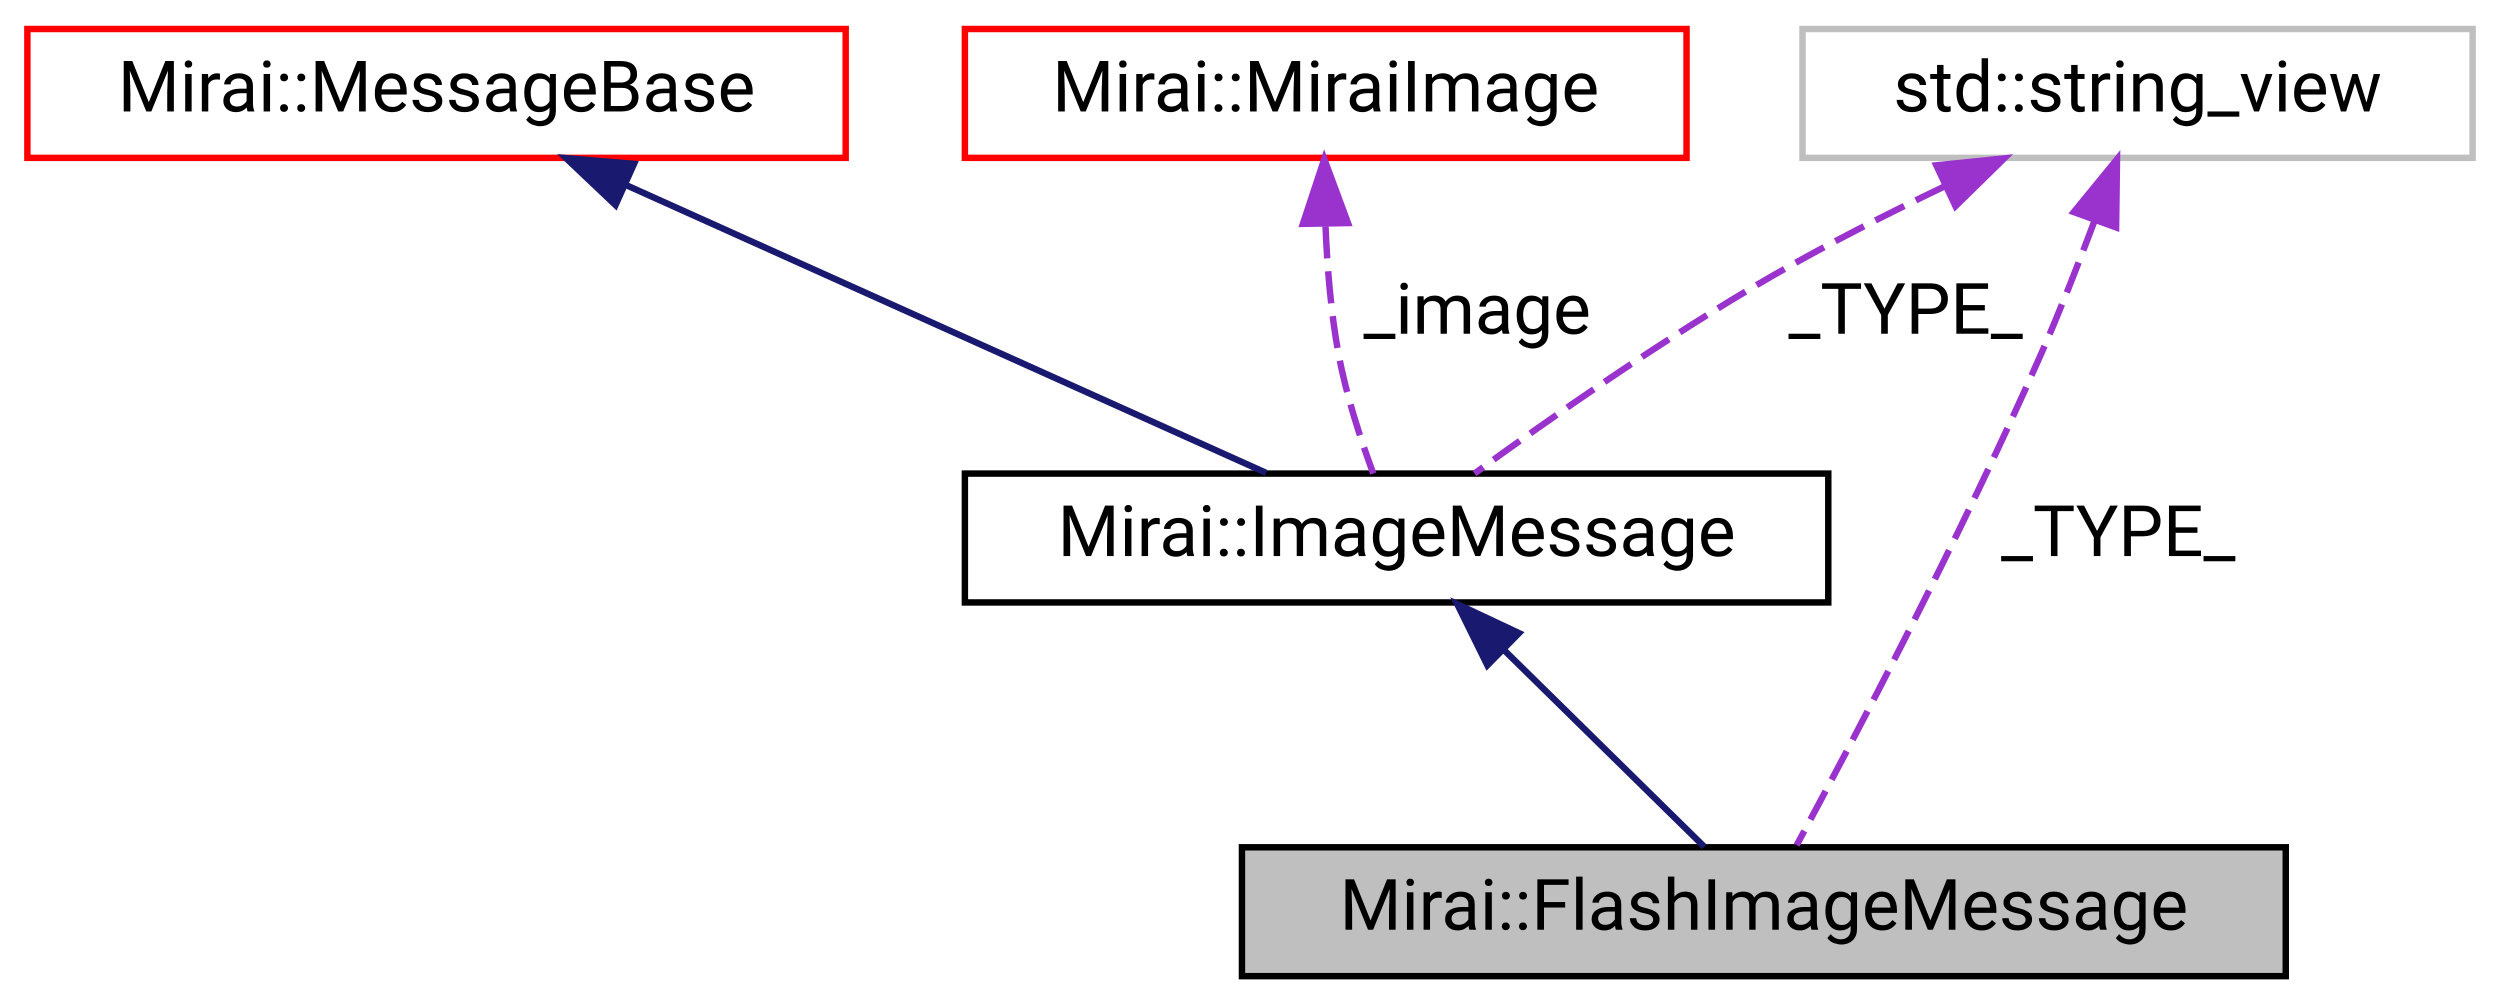
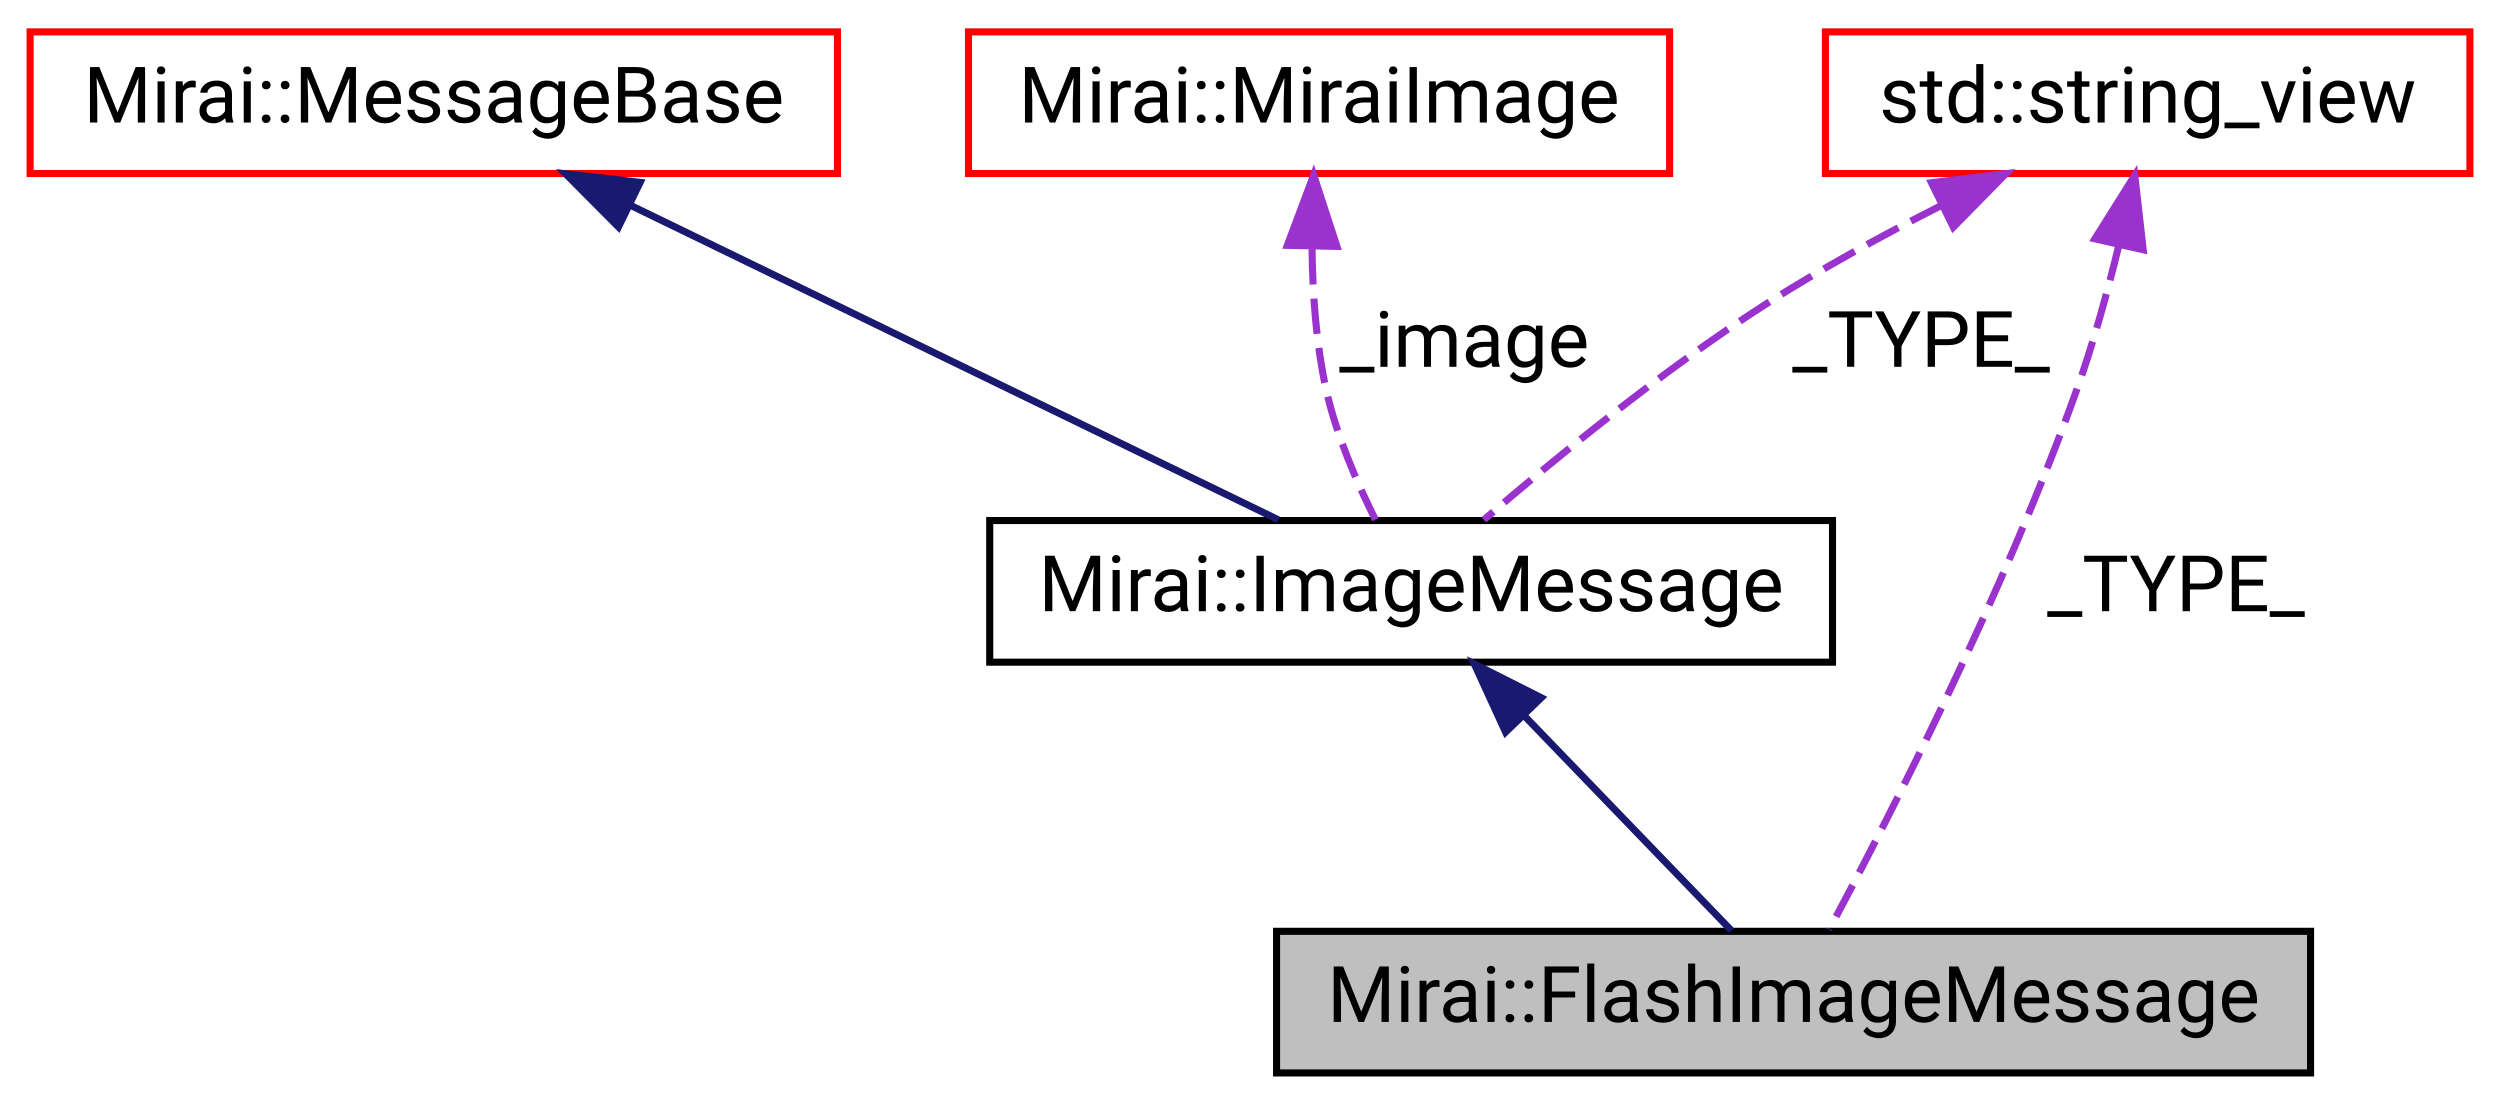
- <svg xmlns="http://www.w3.org/2000/svg" xmlns:xlink="http://www.w3.org/1999/xlink" width="388pt" height="156pt" viewBox="0.00 0.00 387.50 156.00">
+ <svg xmlns="http://www.w3.org/2000/svg" xmlns:xlink="http://www.w3.org/1999/xlink" width="353pt" height="156pt" viewBox="0.00 0.00 352.50 156.00">
  <g id="graph0" class="graph" transform="scale(1 1) rotate(0) translate(4 152)">
    <g id="node1" class="node">
      <g id="a_node1">
        <a xlink:title="闪照消息">
-           <polygon fill="#bfbfbf" stroke="black" points="188.5,-0.5 188.5,-20.5 350.5,-20.5 350.5,-0.5 188.5,-0.5" />
-           <text text-anchor="middle" x="269.5" y="-7.7" font-family="-apple-system,BlinkMacSystemFont,'SegoeUI',Roboto,Oxygen,Ubuntu,Cantarell,'FiraSans','DroidSans','HelveticaNeue',sans-serif" font-size="11.00">Mirai::FlashImageMessage</text>
+           <polygon fill="#bfbfbf" stroke="black" points="176,-0.5 176,-20.5 322,-20.5 322,-0.5 176,-0.5" />
+           <text text-anchor="middle" x="249" y="-7.7" font-family="-apple-system, BlinkMacSystemFont, 'Segoe UI', Roboto, Oxygen, Ubuntu, Cantarell, 'Fira Sans', 'Droid Sans', 'Helvetica Neue', sans-serif" font-size="11.00">Mirai::FlashImageMessage</text>
        </a>
      </g>
    </g>
    <g id="node2" class="node">
      <g id="a_node2">
        <a xlink:href="classMirai_1_1ImageMessage.html" target="_top" xlink:title="图片消息">
-           <polygon fill="none" stroke="black" points="145.5,-58.5 145.5,-78.5 279.5,-78.5 279.5,-58.5 145.5,-58.5" />
-           <text text-anchor="middle" x="212.5" y="-65.7" font-family="-apple-system,BlinkMacSystemFont,'SegoeUI',Roboto,Oxygen,Ubuntu,Cantarell,'FiraSans','DroidSans','HelveticaNeue',sans-serif" font-size="11.00">Mirai::ImageMessage</text>
+           <polygon fill="none" stroke="black" points="135.5,-58.5 135.5,-78.5 254.5,-78.5 254.5,-58.5 135.5,-58.5" />
+           <text text-anchor="middle" x="195" y="-65.7" font-family="-apple-system, BlinkMacSystemFont, 'Segoe UI', Roboto, Oxygen, Ubuntu, Cantarell, 'Fira Sans', 'Droid Sans', 'Helvetica Neue', sans-serif" font-size="11.00">Mirai::ImageMessage</text>
        </a>
      </g>
    </g>
    <g id="edge1" class="edge">
-       <path fill="none" stroke="midnightblue" d="M229.09,-51.2C239.24,-41.23 251.85,-28.84 260.26,-20.58" />
-       <polygon fill="midnightblue" stroke="midnightblue" points="226.59,-48.75 221.91,-58.25 231.5,-53.74 226.59,-48.75" />
+       <path fill="none" stroke="midnightblue" d="M211,-50.91C220.57,-40.99 232.36,-28.76 240.25,-20.58" />
+       <polygon fill="midnightblue" stroke="midnightblue" points="208.34,-48.62 203.92,-58.25 213.38,-53.48 208.34,-48.62" />
    </g>
    <g id="node3" class="node">
      <g id="a_node3">
        <a xlink:href="classMirai_1_1MessageBase.html" target="_top" xlink:title="Base class for all message types">
-           <polygon fill="none" stroke="red" points="0,-127.5 0,-147.5 127,-147.5 127,-127.5 0,-127.5" />
-           <text text-anchor="middle" x="63.5" y="-134.7" font-family="-apple-system,BlinkMacSystemFont,'SegoeUI',Roboto,Oxygen,Ubuntu,Cantarell,'FiraSans','DroidSans','HelveticaNeue',sans-serif" font-size="11.00">Mirai::MessageBase</text>
+           <polygon fill="none" stroke="red" points="0,-127.5 0,-147.5 114,-147.5 114,-127.5 0,-127.5" />
+           <text text-anchor="middle" x="57" y="-134.7" font-family="-apple-system, BlinkMacSystemFont, 'Segoe UI', Roboto, Oxygen, Ubuntu, Cantarell, 'Fira Sans', 'Droid Sans', 'Helvetica Neue', sans-serif" font-size="11.00">Mirai::MessageBase</text>
        </a>
      </g>
    </g>
    <g id="edge2" class="edge">
-       <path fill="none" stroke="midnightblue" d="M92.93,-123.27C122.29,-110.06 166.62,-90.13 192.25,-78.61" />
-       <polygon fill="midnightblue" stroke="midnightblue" points="91.28,-120.17 83.59,-127.46 94.15,-126.56 91.28,-120.17" />
+       <path fill="none" stroke="midnightblue" d="M84.61,-123.09C111.81,-109.89 152.61,-90.08 176.24,-78.61" />
+       <polygon fill="midnightblue" stroke="midnightblue" points="83.08,-119.95 75.61,-127.46 86.14,-126.25 83.08,-119.95" />
    </g>
    <g id="node4" class="node">
      <g id="a_node4">
        <a xlink:href="structMirai_1_1MiraiImage.html" target="_top" xlink:title="Mirai图片">
-           <polygon fill="none" stroke="red" points="145.5,-127.5 145.5,-147.5 257.5,-147.5 257.5,-127.5 145.5,-127.5" />
-           <text text-anchor="middle" x="201.5" y="-134.7" font-family="-apple-system,BlinkMacSystemFont,'SegoeUI',Roboto,Oxygen,Ubuntu,Cantarell,'FiraSans','DroidSans','HelveticaNeue',sans-serif" font-size="11.00">Mirai::MiraiImage</text>
+           <polygon fill="none" stroke="red" points="132.5,-127.5 132.5,-147.5 231.5,-147.5 231.5,-127.5 132.5,-127.5" />
+           <text text-anchor="middle" x="182" y="-134.7" font-family="-apple-system, BlinkMacSystemFont, 'Segoe UI', Roboto, Oxygen, Ubuntu, Cantarell, 'Fira Sans', 'Droid Sans', 'Helvetica Neue', sans-serif" font-size="11.00">Mirai::MiraiImage</text>
        </a>
      </g>
    </g>
    <g id="edge3" class="edge">
-       <path fill="none" stroke="#9a32cd" stroke-dasharray="5,2" d="M201.47,-116.89C201.73,-110.51 202.31,-103.41 203.5,-97 204.67,-90.68 206.92,-83.8 208.88,-78.51" />
-       <polygon fill="#9a32cd" stroke="#9a32cd" points="197.96,-117.26 201.28,-127.32 204.96,-117.38 197.96,-117.26" />
-       <text text-anchor="middle" x="225" y="-100.2" font-family="-apple-system,BlinkMacSystemFont,'SegoeUI',Roboto,Oxygen,Ubuntu,Cantarell,'FiraSans','DroidSans','HelveticaNeue',sans-serif" font-size="11.00"> _image</text>
+       <path fill="none" stroke="#9a32cd" stroke-dasharray="5,2" d="M181.01,-116.83C181.09,-110.44 181.59,-103.36 183,-97 184.42,-90.59 187.35,-83.83 189.96,-78.62" />
+       <polygon fill="#9a32cd" stroke="#9a32cd" points="177.52,-117.36 181.24,-127.28 184.52,-117.21 177.52,-117.36" />
+       <text text-anchor="middle" x="202.5" y="-100.2" font-family="-apple-system, BlinkMacSystemFont, 'Segoe UI', Roboto, Oxygen, Ubuntu, Cantarell, 'Fira Sans', 'Droid Sans', 'Helvetica Neue', sans-serif" font-size="11.00"> _image</text>
    </g>
    <g id="node5" class="node">
      <g id="a_node5">
-         <a xlink:title="STL class">
-           <polygon fill="none" stroke="#bfbfbf" points="275.5,-127.5 275.5,-147.5 379.5,-147.5 379.5,-127.5 275.5,-127.5" />
-           <text text-anchor="middle" x="327.5" y="-134.7" font-family="-apple-system,BlinkMacSystemFont,'SegoeUI',Roboto,Oxygen,Ubuntu,Cantarell,'FiraSans','DroidSans','HelveticaNeue',sans-serif" font-size="11.00">std::string_view</text>
+         <a xlink:title=" ">
+           <polygon fill="none" stroke="red" points="253.5,-127.5 253.5,-147.5 344.5,-147.5 344.5,-127.5 253.5,-127.5" />
+           <text text-anchor="middle" x="299" y="-134.7" font-family="-apple-system, BlinkMacSystemFont, 'Segoe UI', Roboto, Oxygen, Ubuntu, Cantarell, 'Fira Sans', 'Droid Sans', 'Helvetica Neue', sans-serif" font-size="11.00">std::string_view</text>
        </a>
      </g>
    </g>
    <g id="edge5" class="edge">
-       <path fill="none" stroke="#9a32cd" stroke-dasharray="5,2" d="M320.85,-117.8C318.37,-111.17 315.45,-103.7 312.5,-97 300.06,-68.71 282.99,-36.4 274.6,-20.84" />
-       <polygon fill="#9a32cd" stroke="#9a32cd" points="317.6,-119.09 324.31,-127.29 324.17,-116.7 317.6,-119.09" />
-       <text text-anchor="middle" x="324.5" y="-65.7" font-family="-apple-system,BlinkMacSystemFont,'SegoeUI',Roboto,Oxygen,Ubuntu,Cantarell,'FiraSans','DroidSans','HelveticaNeue',sans-serif" font-size="11.00"> _TYPE_</text>
+       <path fill="none" stroke="#9a32cd" stroke-dasharray="5,2" d="M294.91,-117.27C293.32,-110.75 291.32,-103.49 289,-97 278.76,-68.29 262.28,-36.17 254.04,-20.74" />
+       <polygon fill="#9a32cd" stroke="#9a32cd" points="291.55,-118.28 297.18,-127.25 298.37,-116.73 291.55,-118.28" />
+       <text text-anchor="middle" x="303" y="-65.7" font-family="-apple-system, BlinkMacSystemFont, 'Segoe UI', Roboto, Oxygen, Ubuntu, Cantarell, 'Fira Sans', 'Droid Sans', 'Helvetica Neue', sans-serif" font-size="11.00"> _TYPE_</text>
    </g>
    <g id="edge4" class="edge">
-       <path fill="none" stroke="#9a32cd" stroke-dasharray="5,2" d="M297.58,-123.09C288.72,-118.85 279.09,-113.96 270.5,-109 254.04,-99.5 236.1,-86.91 224.6,-78.52" />
-       <polygon fill="#9a32cd" stroke="#9a32cd" points="296.27,-126.34 306.81,-127.42 299.24,-120 296.27,-126.34" />
-       <text text-anchor="middle" x="291.5" y="-100.2" font-family="-apple-system,BlinkMacSystemFont,'SegoeUI',Roboto,Oxygen,Ubuntu,Cantarell,'FiraSans','DroidSans','HelveticaNeue',sans-serif" font-size="11.00"> _TYPE_</text>
+       <path fill="none" stroke="#9a32cd" stroke-dasharray="5,2" d="M270.01,-123.06C261.74,-118.87 252.85,-114.03 245,-109 230.47,-99.69 215.08,-87.06 205.28,-78.61" />
+       <polygon fill="#9a32cd" stroke="#9a32cd" points="268.47,-126.2 278.99,-127.48 271.56,-119.92 268.47,-126.2" />
+       <text text-anchor="middle" x="267" y="-100.2" font-family="-apple-system, BlinkMacSystemFont, 'Segoe UI', Roboto, Oxygen, Ubuntu, Cantarell, 'Fira Sans', 'Droid Sans', 'Helvetica Neue', sans-serif" font-size="11.00"> _TYPE_</text>
    </g>
  </g>
</svg>
